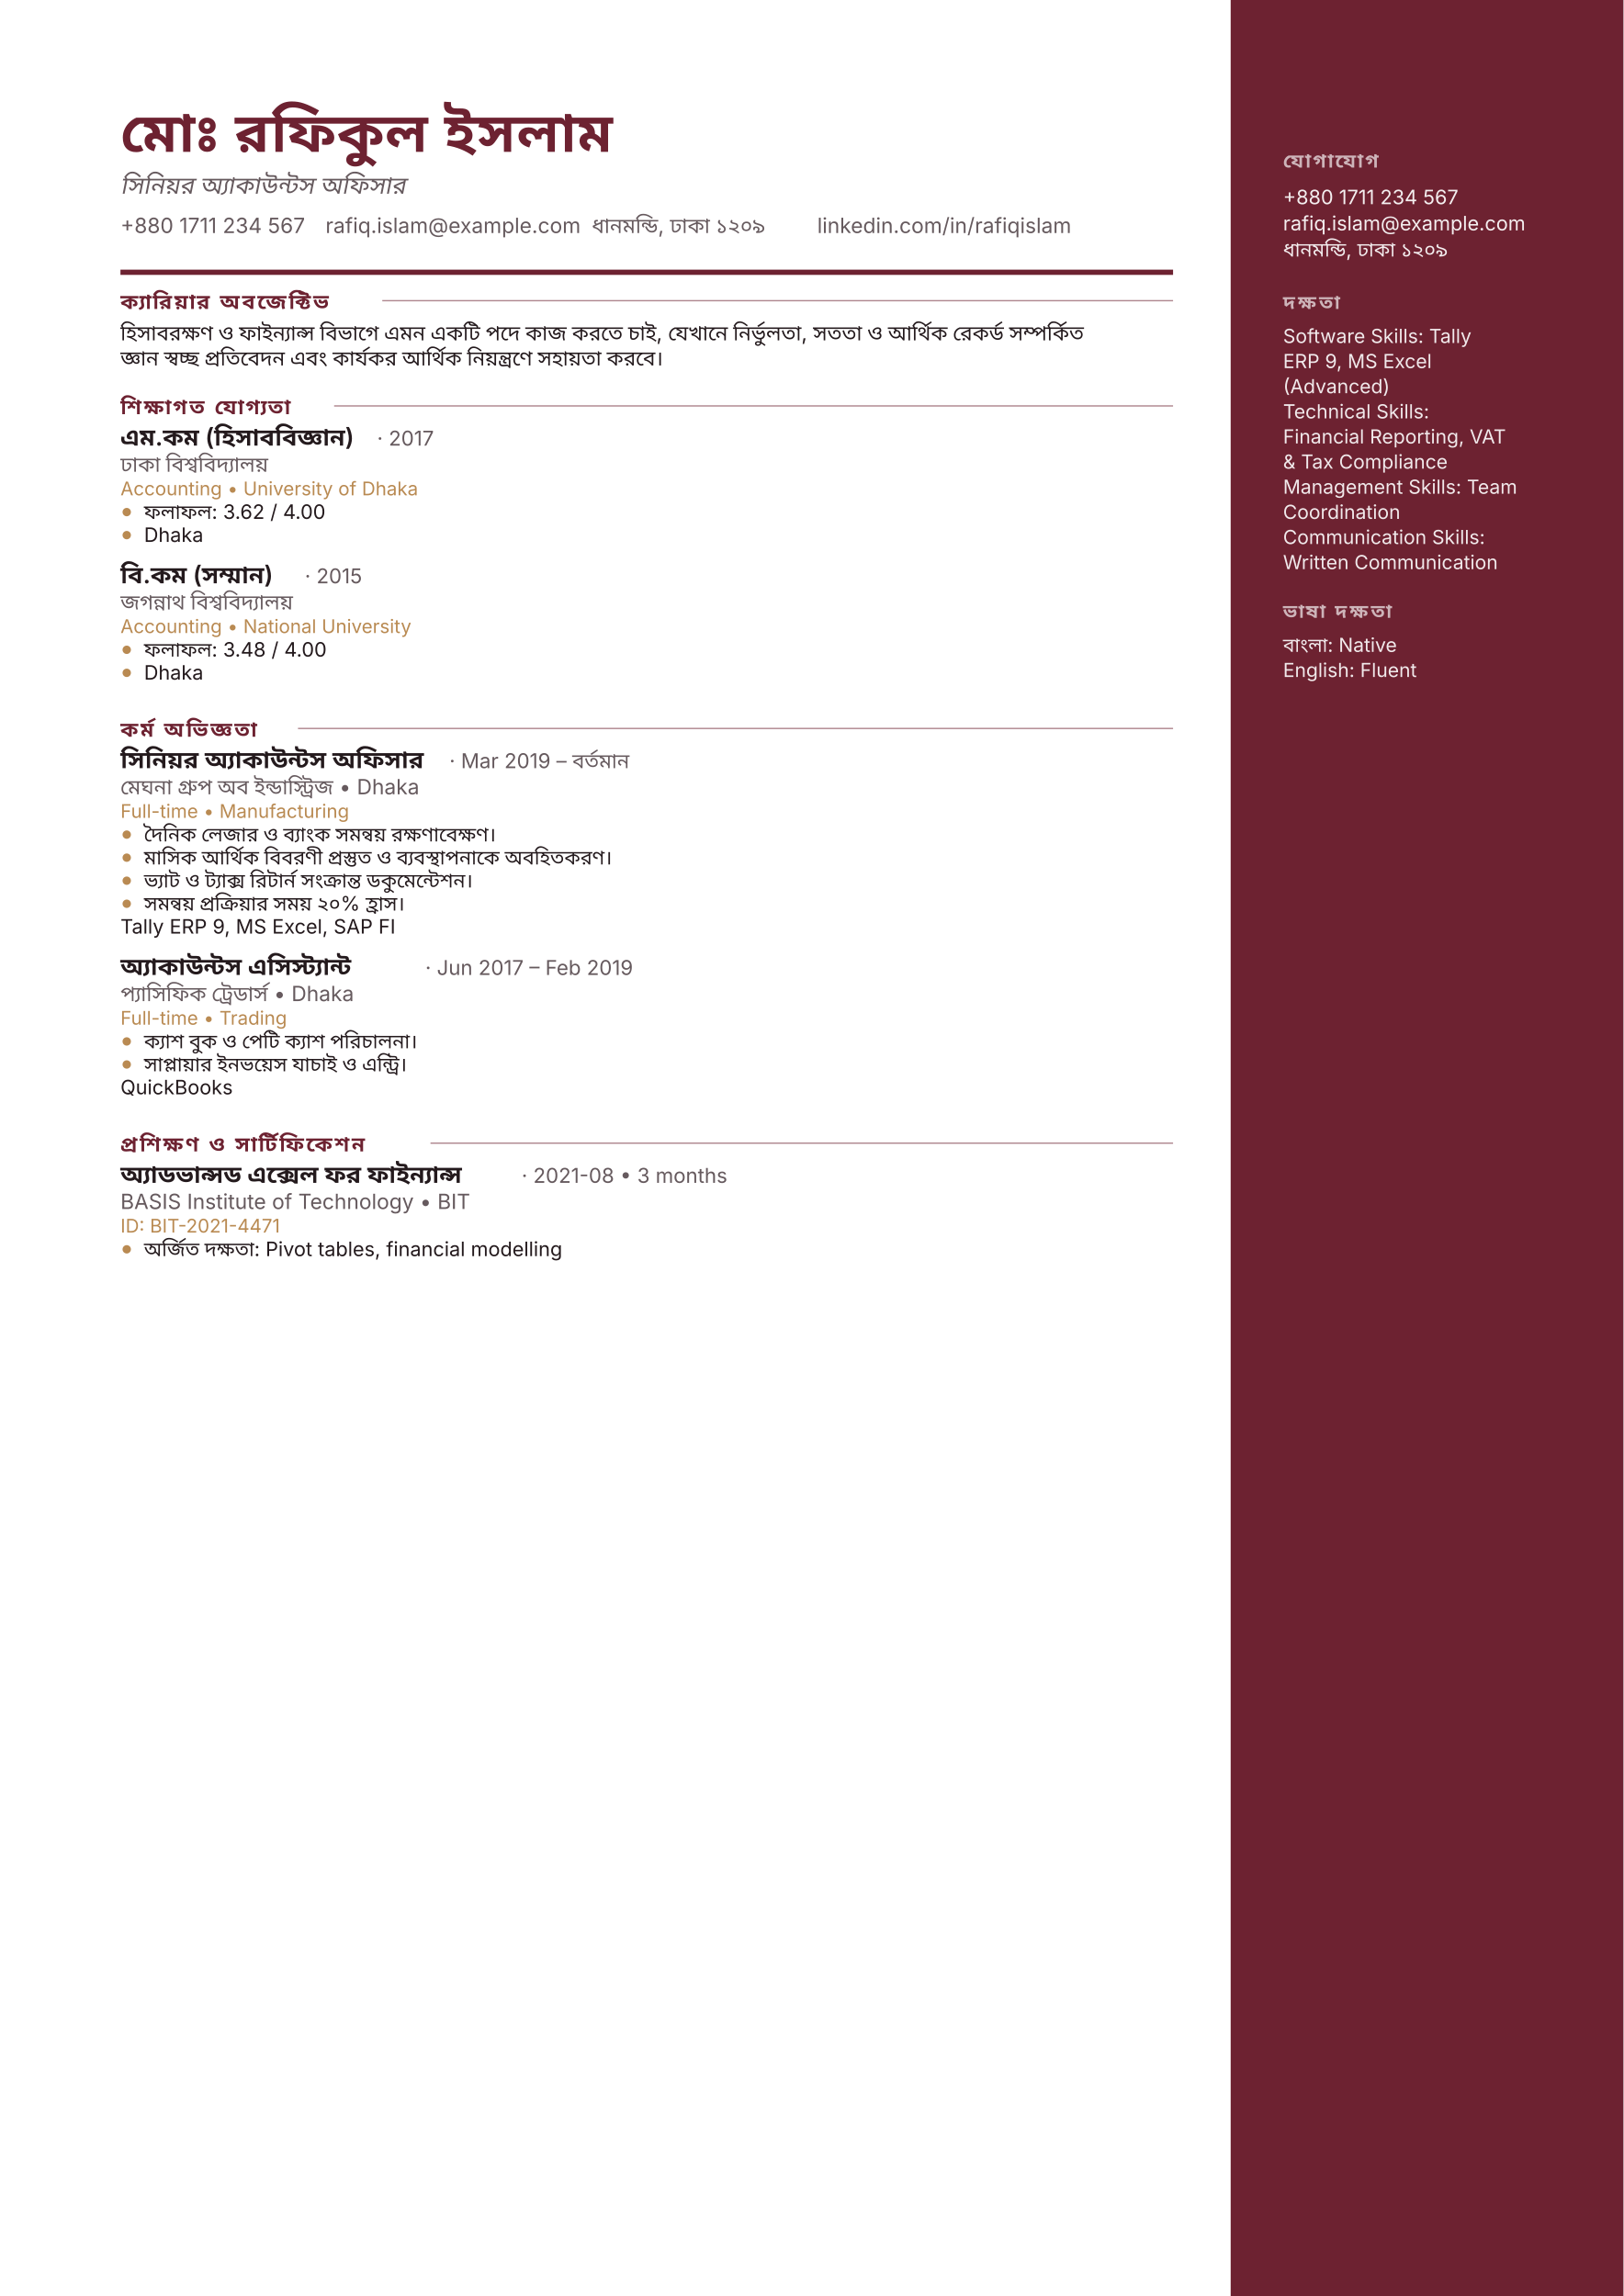
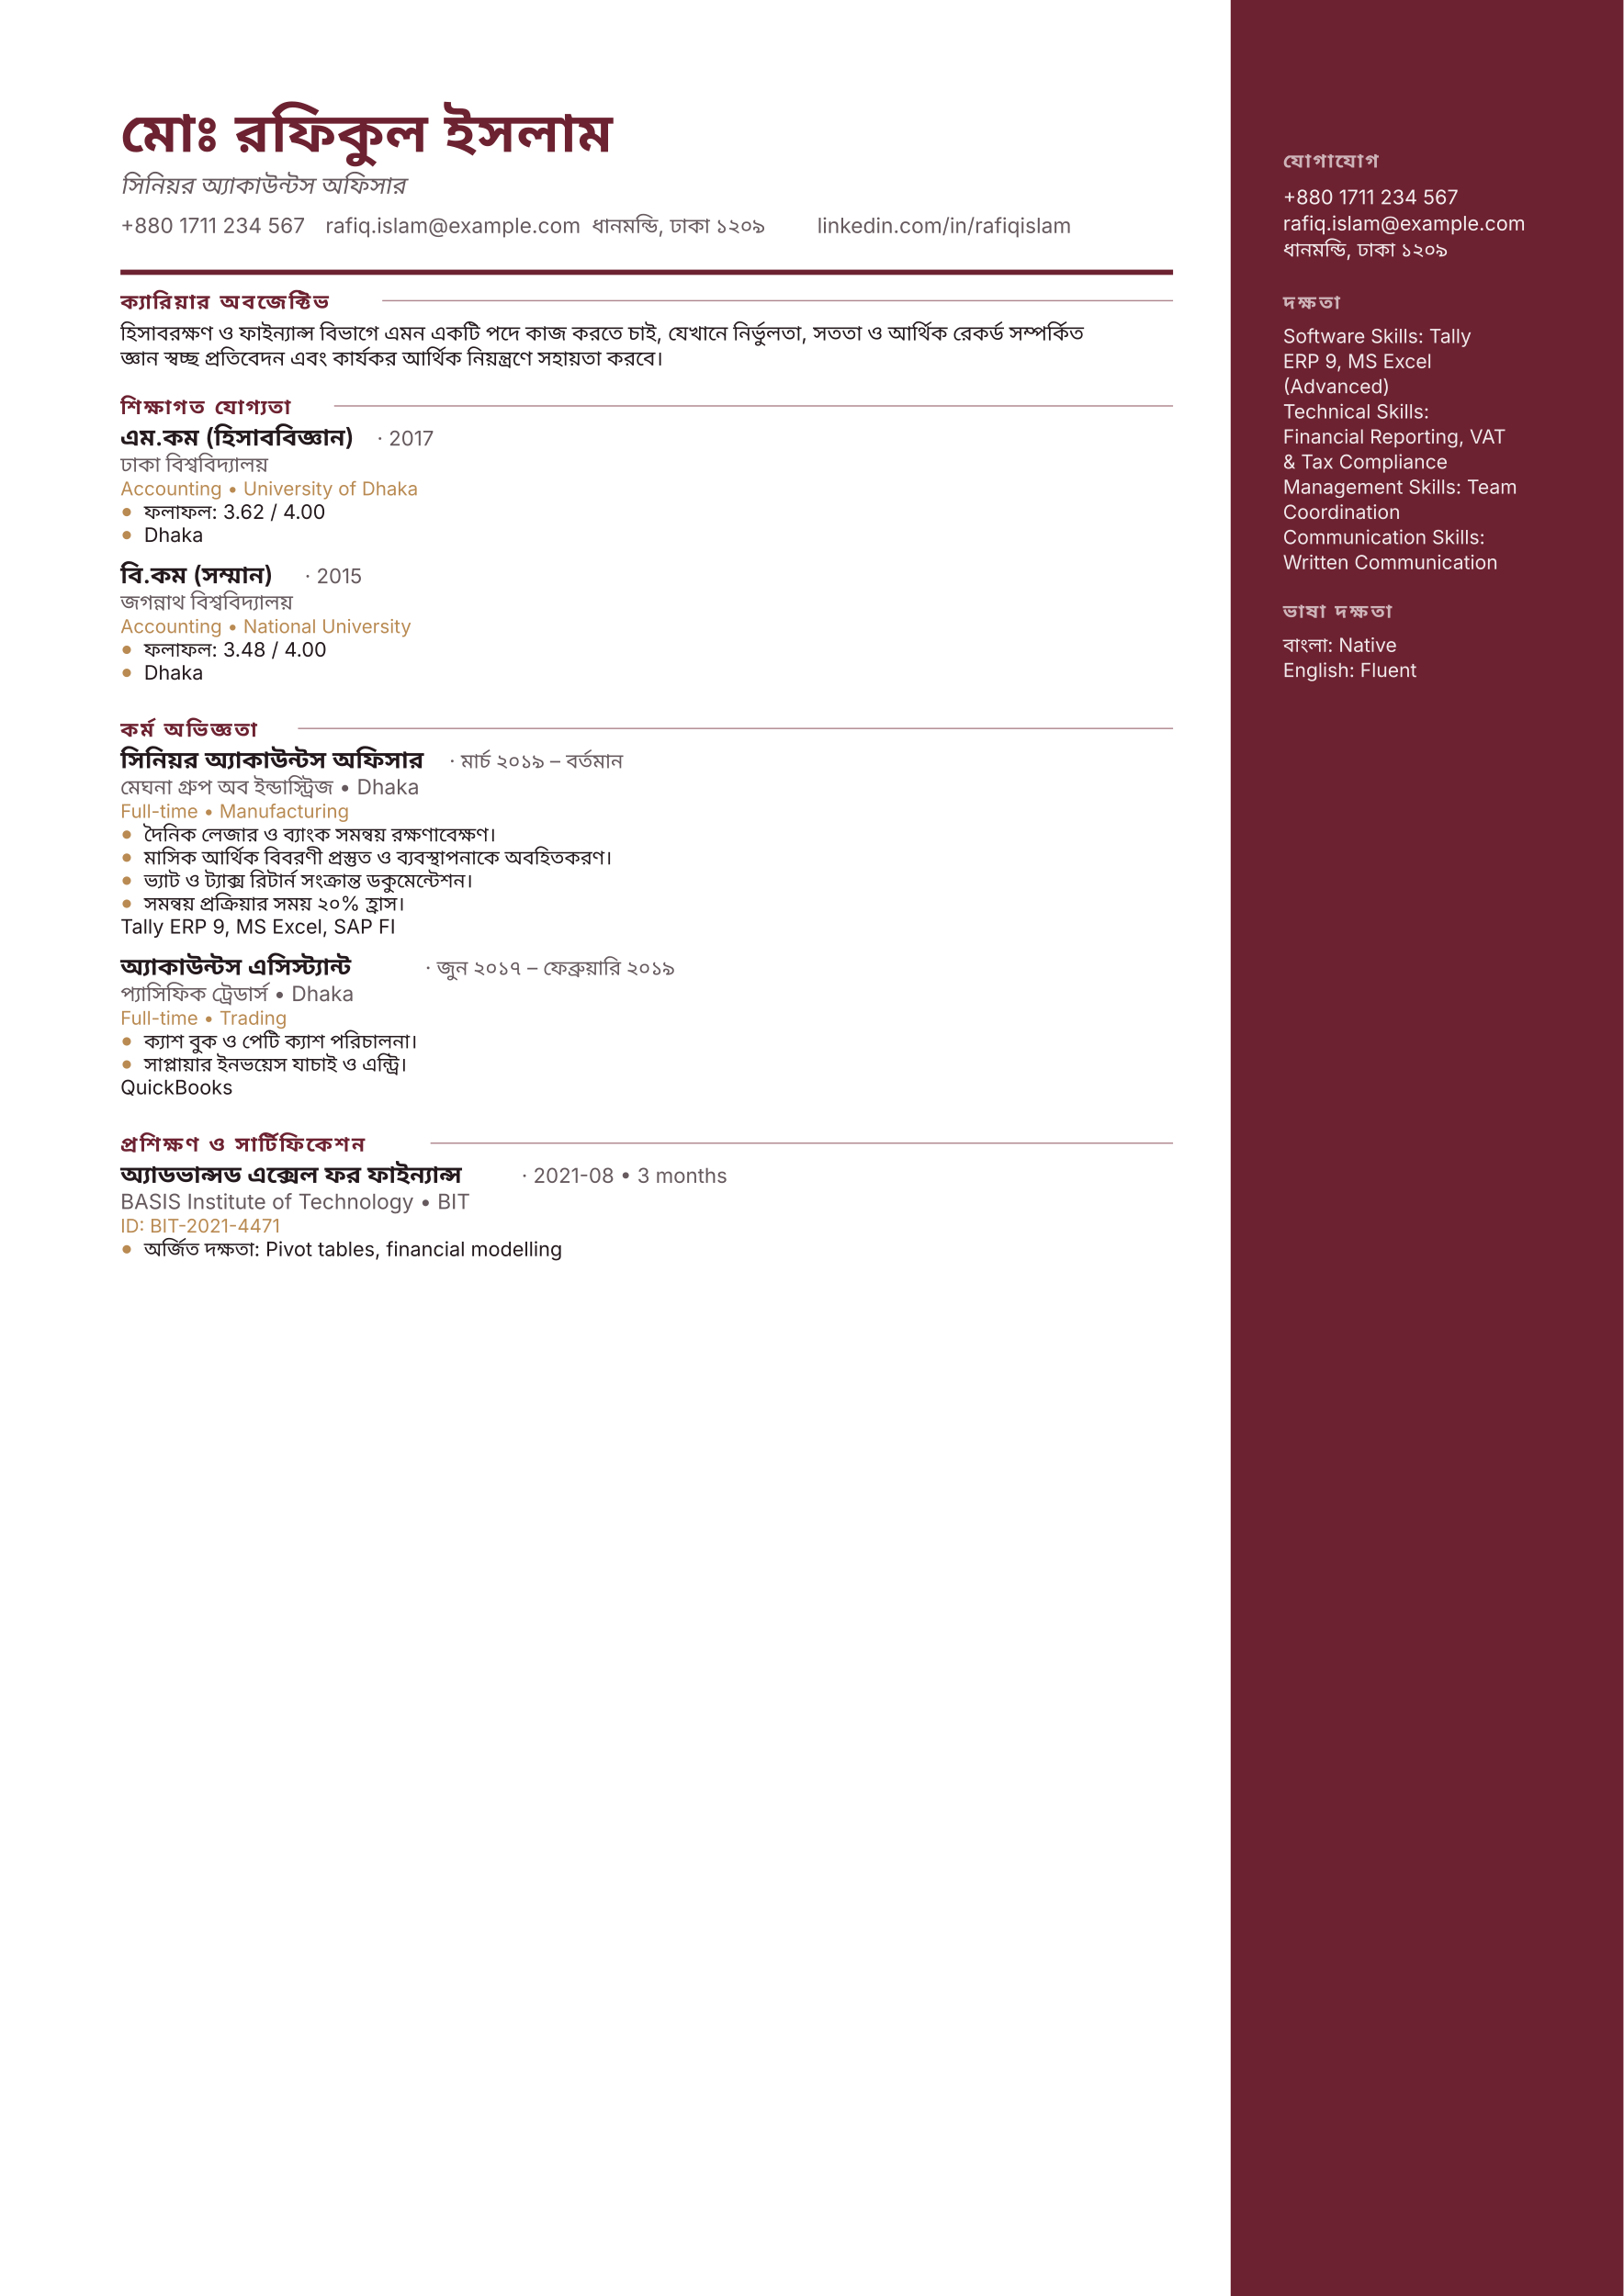
<svg xmlns="http://www.w3.org/2000/svg" width="620" height="877" viewBox="0 0 620 877" role="img" aria-label="CV template preview: Creative Professional">
  <rect width="620" height="877" fill="#ffffff" />
  <rect x="0.0" y="0.0" width="620.0" height="877.0" fill="#ffffff" />
  <rect x="470.0" y="0.0" width="150.0" height="877.0" fill="#6d2231" />
  <text x="490.0" y="64.0" font-family="Inter, Noto Sans Bengali, sans-serif" font-size="7.4" font-weight="700" fill="rgba(255,255,255,.66)" letter-spacing="1.2">যোগাযোগ</text>
  <text x="490.0" y="78.0" font-family="Inter, Noto Sans Bengali, sans-serif" font-size="7.6" font-weight="400" fill="rgba(255,255,255,.92)">+880 1711 234 567</text>
  <text x="490.0" y="88.0" font-family="Inter, Noto Sans Bengali, sans-serif" font-size="7.6" font-weight="400" fill="rgba(255,255,255,.92)">rafiq.islam@example.com</text>
  <text x="490.0" y="98.0" font-family="Inter, Noto Sans Bengali, sans-serif" font-size="7.6" font-weight="400" fill="rgba(255,255,255,.92)">ধানমন্ডি, ঢাকা ১২০৯</text>
  <text x="490.0" y="118.0" font-family="Inter, Noto Sans Bengali, sans-serif" font-size="7.2" font-weight="700" fill="rgba(255,255,255,.66)" letter-spacing="1.1">দক্ষতা</text>
  <text x="490.0" y="131.0" font-family="Inter, Noto Sans Bengali, sans-serif" font-size="7.4" font-weight="400" fill="rgba(255,255,255,.9)">Software Skills: Tally</text>
  <text x="490.0" y="140.6" font-family="Inter, Noto Sans Bengali, sans-serif" font-size="7.4" font-weight="400" fill="rgba(255,255,255,.9)">ERP 9, MS Excel</text>
  <text x="490.0" y="150.2" font-family="Inter, Noto Sans Bengali, sans-serif" font-size="7.4" font-weight="400" fill="rgba(255,255,255,.9)">(Advanced)</text>
  <text x="490.0" y="159.8" font-family="Inter, Noto Sans Bengali, sans-serif" font-size="7.4" font-weight="400" fill="rgba(255,255,255,.9)">Technical Skills:</text>
  <text x="490.0" y="169.4" font-family="Inter, Noto Sans Bengali, sans-serif" font-size="7.4" font-weight="400" fill="rgba(255,255,255,.9)">Financial Reporting, VAT</text>
  <text x="490.0" y="179.0" font-family="Inter, Noto Sans Bengali, sans-serif" font-size="7.4" font-weight="400" fill="rgba(255,255,255,.9)">&amp; Tax Compliance</text>
  <text x="490.0" y="188.6" font-family="Inter, Noto Sans Bengali, sans-serif" font-size="7.4" font-weight="400" fill="rgba(255,255,255,.9)">Management Skills: Team</text>
  <text x="490.0" y="198.2" font-family="Inter, Noto Sans Bengali, sans-serif" font-size="7.4" font-weight="400" fill="rgba(255,255,255,.9)">Coordination</text>
  <text x="490.0" y="207.8" font-family="Inter, Noto Sans Bengali, sans-serif" font-size="7.4" font-weight="400" fill="rgba(255,255,255,.9)">Communication Skills:</text>
  <text x="490.0" y="217.4" font-family="Inter, Noto Sans Bengali, sans-serif" font-size="7.4" font-weight="400" fill="rgba(255,255,255,.9)">Written Communication</text>
  <text x="490.0" y="236.0" font-family="Inter, Noto Sans Bengali, sans-serif" font-size="7.2" font-weight="700" fill="rgba(255,255,255,.66)" letter-spacing="1.1">ভাষা দক্ষতা</text>
  <text x="490.0" y="249.0" font-family="Inter, Noto Sans Bengali, sans-serif" font-size="7.4" font-weight="400" fill="rgba(255,255,255,.9)">বাংলা: Native</text>
  <text x="490.0" y="258.6" font-family="Inter, Noto Sans Bengali, sans-serif" font-size="7.4" font-weight="400" fill="rgba(255,255,255,.9)">English: Fluent</text>
  <text x="46.0" y="58.0" font-family="Inter, Noto Sans Bengali, sans-serif" font-size="21" font-weight="700" fill="#6d2231" letter-spacing="0.4">মোঃ রফিকুল ইসলাম</text>
  <text x="46.0" y="74.0" font-family="Inter, Noto Sans Bengali, sans-serif" font-size="9.2" font-weight="400" fill="#665a5e" font-style="italic">সিনিয়র অ্যাকাউন্টস অফিসার</text>
  <text x="46.0" y="89.0" font-family="Inter, Noto Sans Bengali, sans-serif" font-size="8" font-weight="400" fill="#665a5e">+880 1711 234 567</text>
  <text x="124.3" y="89.0" font-family="Inter, Noto Sans Bengali, sans-serif" font-size="8" font-weight="400" fill="#665a5e">rafiq.islam@example.com</text>
  <text x="226.0" y="89.0" font-family="Inter, Noto Sans Bengali, sans-serif" font-size="8" font-weight="400" fill="#665a5e">ধানমন্ডি, ঢাকা ১২০৯</text>
  <text x="312.1" y="89.0" font-family="Inter, Noto Sans Bengali, sans-serif" font-size="8" font-weight="400" fill="#665a5e">linkedin.com/in/rafiqislam</text>
  <rect x="46.0" y="103.0" width="402.0" height="2.0" fill="#6d2231" />
  <text x="46.0" y="118.0" font-family="Inter, Noto Sans Bengali, sans-serif" font-size="7.9" font-weight="700" fill="#6d2231" letter-spacing="0.9">ক্যারিয়ার অবজেক্টিভ</text>
  <rect x="146.0" y="114.6" width="302.0" height="0.5" fill="#6d2231" opacity="0.55" />
  <text x="46.0" y="130.0" font-family="Inter, Noto Sans Bengali, sans-serif" font-size="7.9" font-weight="400" fill="#241a1d">হিসাবরক্ষণ ও ফাইন্যান্স বিভাগে এমন একটি পদে কাজ করতে চাই, যেখানে নির্ভুলতা, সততা ও আর্থিক রেকর্ড সম্পর্কিত</text>
  <text x="46.0" y="139.6" font-family="Inter, Noto Sans Bengali, sans-serif" font-size="7.9" font-weight="400" fill="#241a1d">জ্ঞান স্বচ্ছ প্রতিবেদন এবং কার্যকর আর্থিক নিয়ন্ত্রণে সহায়তা করবে।</text>
  <text x="46.0" y="158.2" font-family="Inter, Noto Sans Bengali, sans-serif" font-size="7.9" font-weight="700" fill="#6d2231" letter-spacing="0.9">শিক্ষাগত যোগ্যতা</text>
  <rect x="127.6" y="154.8" width="320.4" height="0.5" fill="#6d2231" opacity="0.55" />
  <text x="46.0" y="170.2" font-family="Inter, Noto Sans Bengali, sans-serif" font-size="9.2" font-weight="600" fill="#241a1d">এম.কম (হিসাববিজ্ঞান)</text>
  <text x="144.0" y="170.2" font-family="Inter, Noto Sans Bengali, sans-serif" font-size="7.8" font-weight="400" fill="#665a5e">· 2017</text>
  <text x="46.0" y="180.2" font-family="Inter, Noto Sans Bengali, sans-serif" font-size="8" font-weight="400" fill="#665a5e">ঢাকা বিশ্ববিদ্যালয়</text>
  <text x="46.0" y="189.2" font-family="Inter, Noto Sans Bengali, sans-serif" font-size="7.2" font-weight="400" fill="#b98a52">Accounting • University of Dhaka</text>
  <circle cx="48.4" cy="195.6" r="1.6" fill="#b98a52" />
  <text x="55.0" y="198.2" font-family="Inter, Noto Sans Bengali, sans-serif" font-size="7.6" font-weight="400" fill="#241a1d">ফলাফল: 3.62 / 4.00</text>
  <circle cx="48.4" cy="204.4" r="1.6" fill="#b98a52" />
  <text x="55.0" y="207.0" font-family="Inter, Noto Sans Bengali, sans-serif" font-size="7.6" font-weight="400" fill="#241a1d">Dhaka</text>
  <text x="46.0" y="222.8" font-family="Inter, Noto Sans Bengali, sans-serif" font-size="9.2" font-weight="600" fill="#241a1d">বি.কম (সম্মান)</text>
  <text x="116.4" y="222.8" font-family="Inter, Noto Sans Bengali, sans-serif" font-size="7.8" font-weight="400" fill="#665a5e">· 2015</text>
  <text x="46.0" y="232.8" font-family="Inter, Noto Sans Bengali, sans-serif" font-size="8" font-weight="400" fill="#665a5e">জগন্নাথ বিশ্ববিদ্যালয়</text>
  <text x="46.0" y="241.8" font-family="Inter, Noto Sans Bengali, sans-serif" font-size="7.2" font-weight="400" fill="#b98a52">Accounting • National University</text>
  <circle cx="48.4" cy="248.2" r="1.6" fill="#b98a52" />
  <text x="55.0" y="250.8" font-family="Inter, Noto Sans Bengali, sans-serif" font-size="7.6" font-weight="400" fill="#241a1d">ফলাফল: 3.48 / 4.00</text>
  <circle cx="48.4" cy="257.0" r="1.6" fill="#b98a52" />
  <text x="55.0" y="259.6" font-family="Inter, Noto Sans Bengali, sans-serif" font-size="7.6" font-weight="400" fill="#241a1d">Dhaka</text>
  <text x="46.0" y="281.4" font-family="Inter, Noto Sans Bengali, sans-serif" font-size="7.9" font-weight="700" fill="#6d2231" letter-spacing="0.9">কর্ম অভিজ্ঞতা</text>
  <rect x="113.8" y="278.0" width="334.2" height="0.5" fill="#6d2231" opacity="0.55" />
  <text x="46.0" y="293.4" font-family="Inter, Noto Sans Bengali, sans-serif" font-size="9.2" font-weight="600" fill="#241a1d">সিনিয়র অ্যাকাউন্টস অফিসার</text>
-   <text x="171.6" y="293.4" font-family="Inter, Noto Sans Bengali, sans-serif" font-size="7.8" font-weight="400" fill="#665a5e">· Mar 2019 – বর্তমান</text>
+   <text x="171.6" y="293.4" font-family="Inter, Noto Sans Bengali, sans-serif" font-size="7.8" font-weight="400" fill="#665a5e">· মার্চ ২০১৯ – বর্তমান</text>
  <text x="46.0" y="303.4" font-family="Inter, Noto Sans Bengali, sans-serif" font-size="8" font-weight="400" fill="#665a5e">মেঘনা গ্রুপ অব ইন্ডাস্ট্রিজ • Dhaka</text>
  <text x="46.0" y="312.4" font-family="Inter, Noto Sans Bengali, sans-serif" font-size="7.2" font-weight="400" fill="#b98a52">Full-time • Manufacturing</text>
  <circle cx="48.4" cy="318.8" r="1.6" fill="#b98a52" />
  <text x="55.0" y="321.4" font-family="Inter, Noto Sans Bengali, sans-serif" font-size="7.6" font-weight="400" fill="#241a1d">দৈনিক লেজার ও ব্যাংক সমন্বয় রক্ষণাবেক্ষণ।</text>
  <circle cx="48.4" cy="327.6" r="1.6" fill="#b98a52" />
  <text x="55.0" y="330.2" font-family="Inter, Noto Sans Bengali, sans-serif" font-size="7.6" font-weight="400" fill="#241a1d">মাসিক আর্থিক বিবরণী প্রস্তুত ও ব্যবস্থাপনাকে অবহিতকরণ।</text>
  <circle cx="48.4" cy="336.4" r="1.6" fill="#b98a52" />
  <text x="55.0" y="339.0" font-family="Inter, Noto Sans Bengali, sans-serif" font-size="7.6" font-weight="400" fill="#241a1d">ভ্যাট ও ট্যাক্স রিটার্ন সংক্রান্ত ডকুমেন্টেশন।</text>
  <circle cx="48.4" cy="345.2" r="1.6" fill="#b98a52" />
  <text x="55.0" y="347.8" font-family="Inter, Noto Sans Bengali, sans-serif" font-size="7.6" font-weight="400" fill="#241a1d">সমন্বয় প্রক্রিয়ার সময় ২০% হ্রাস।</text>
  <text x="46.0" y="356.6" font-family="Inter, Noto Sans Bengali, sans-serif" font-size="7.6" font-weight="400" fill="#241a1d">Tally ERP 9, MS Excel, SAP FI</text>
  <text x="46.0" y="372.4" font-family="Inter, Noto Sans Bengali, sans-serif" font-size="9.2" font-weight="600" fill="#241a1d">অ্যাকাউন্টস এসিস্ট্যান্ট</text>
-   <text x="162.4" y="372.4" font-family="Inter, Noto Sans Bengali, sans-serif" font-size="7.8" font-weight="400" fill="#665a5e">· Jun 2017 – Feb 2019</text>
+   <text x="162.4" y="372.4" font-family="Inter, Noto Sans Bengali, sans-serif" font-size="7.8" font-weight="400" fill="#665a5e">· জুন ২০১৭ – ফেব্রুয়ারি ২০১৯</text>
  <text x="46.0" y="382.4" font-family="Inter, Noto Sans Bengali, sans-serif" font-size="8" font-weight="400" fill="#665a5e">প্যাসিফিক ট্রেডার্স • Dhaka</text>
  <text x="46.0" y="391.4" font-family="Inter, Noto Sans Bengali, sans-serif" font-size="7.2" font-weight="400" fill="#b98a52">Full-time • Trading</text>
  <circle cx="48.4" cy="397.8" r="1.6" fill="#b98a52" />
  <text x="55.0" y="400.4" font-family="Inter, Noto Sans Bengali, sans-serif" font-size="7.6" font-weight="400" fill="#241a1d">ক্যাশ বুক ও পেটি ক্যাশ পরিচালনা।</text>
  <circle cx="48.4" cy="406.6" r="1.6" fill="#b98a52" />
  <text x="55.0" y="409.2" font-family="Inter, Noto Sans Bengali, sans-serif" font-size="7.6" font-weight="400" fill="#241a1d">সাপ্লায়ার ইনভয়েস যাচাই ও এন্ট্রি।</text>
  <text x="46.0" y="418.0" font-family="Inter, Noto Sans Bengali, sans-serif" font-size="7.6" font-weight="400" fill="#241a1d">QuickBooks</text>
  <text x="46.0" y="439.8" font-family="Inter, Noto Sans Bengali, sans-serif" font-size="7.9" font-weight="700" fill="#6d2231" letter-spacing="0.9">প্রশিক্ষণ ও সার্টিফিকেশন</text>
  <rect x="164.4" y="436.4" width="283.6" height="0.5" fill="#6d2231" opacity="0.55" />
  <text x="46.0" y="451.8" font-family="Inter, Noto Sans Bengali, sans-serif" font-size="9.2" font-weight="600" fill="#241a1d">অ্যাডভান্সড এক্সেল ফর ফাইন্যান্স</text>
  <text x="199.2" y="451.8" font-family="Inter, Noto Sans Bengali, sans-serif" font-size="7.8" font-weight="400" fill="#665a5e">· 2021-08 • 3 months</text>
  <text x="46.0" y="461.8" font-family="Inter, Noto Sans Bengali, sans-serif" font-size="8" font-weight="400" fill="#665a5e">BASIS Institute of Technology • BIT</text>
  <text x="46.0" y="470.8" font-family="Inter, Noto Sans Bengali, sans-serif" font-size="7.2" font-weight="400" fill="#b98a52">ID: BIT-2021-4471</text>
  <circle cx="48.4" cy="477.2" r="1.6" fill="#b98a52" />
  <text x="55.0" y="479.8" font-family="Inter, Noto Sans Bengali, sans-serif" font-size="7.6" font-weight="400" fill="#241a1d">অর্জিত দক্ষতা: Pivot tables, financial modelling</text>
</svg>
